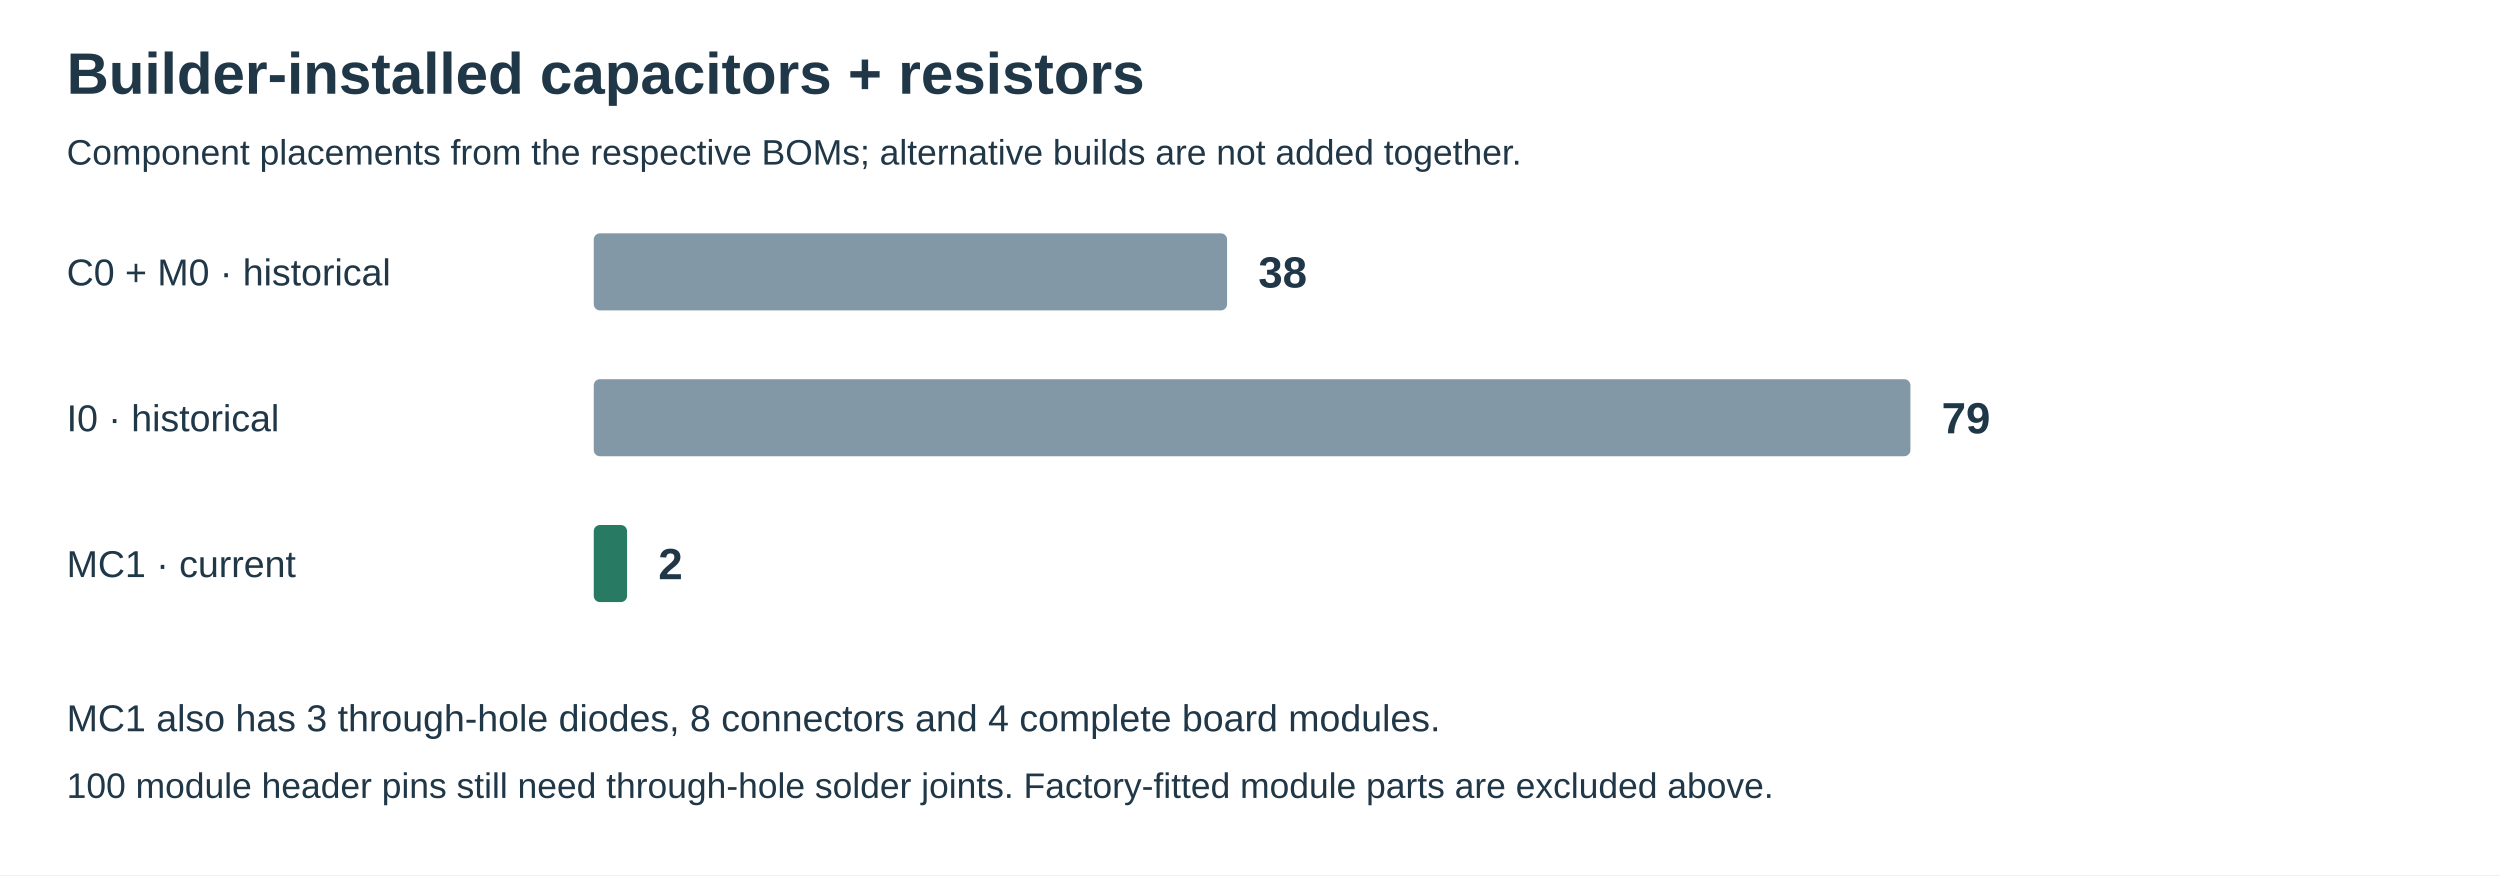
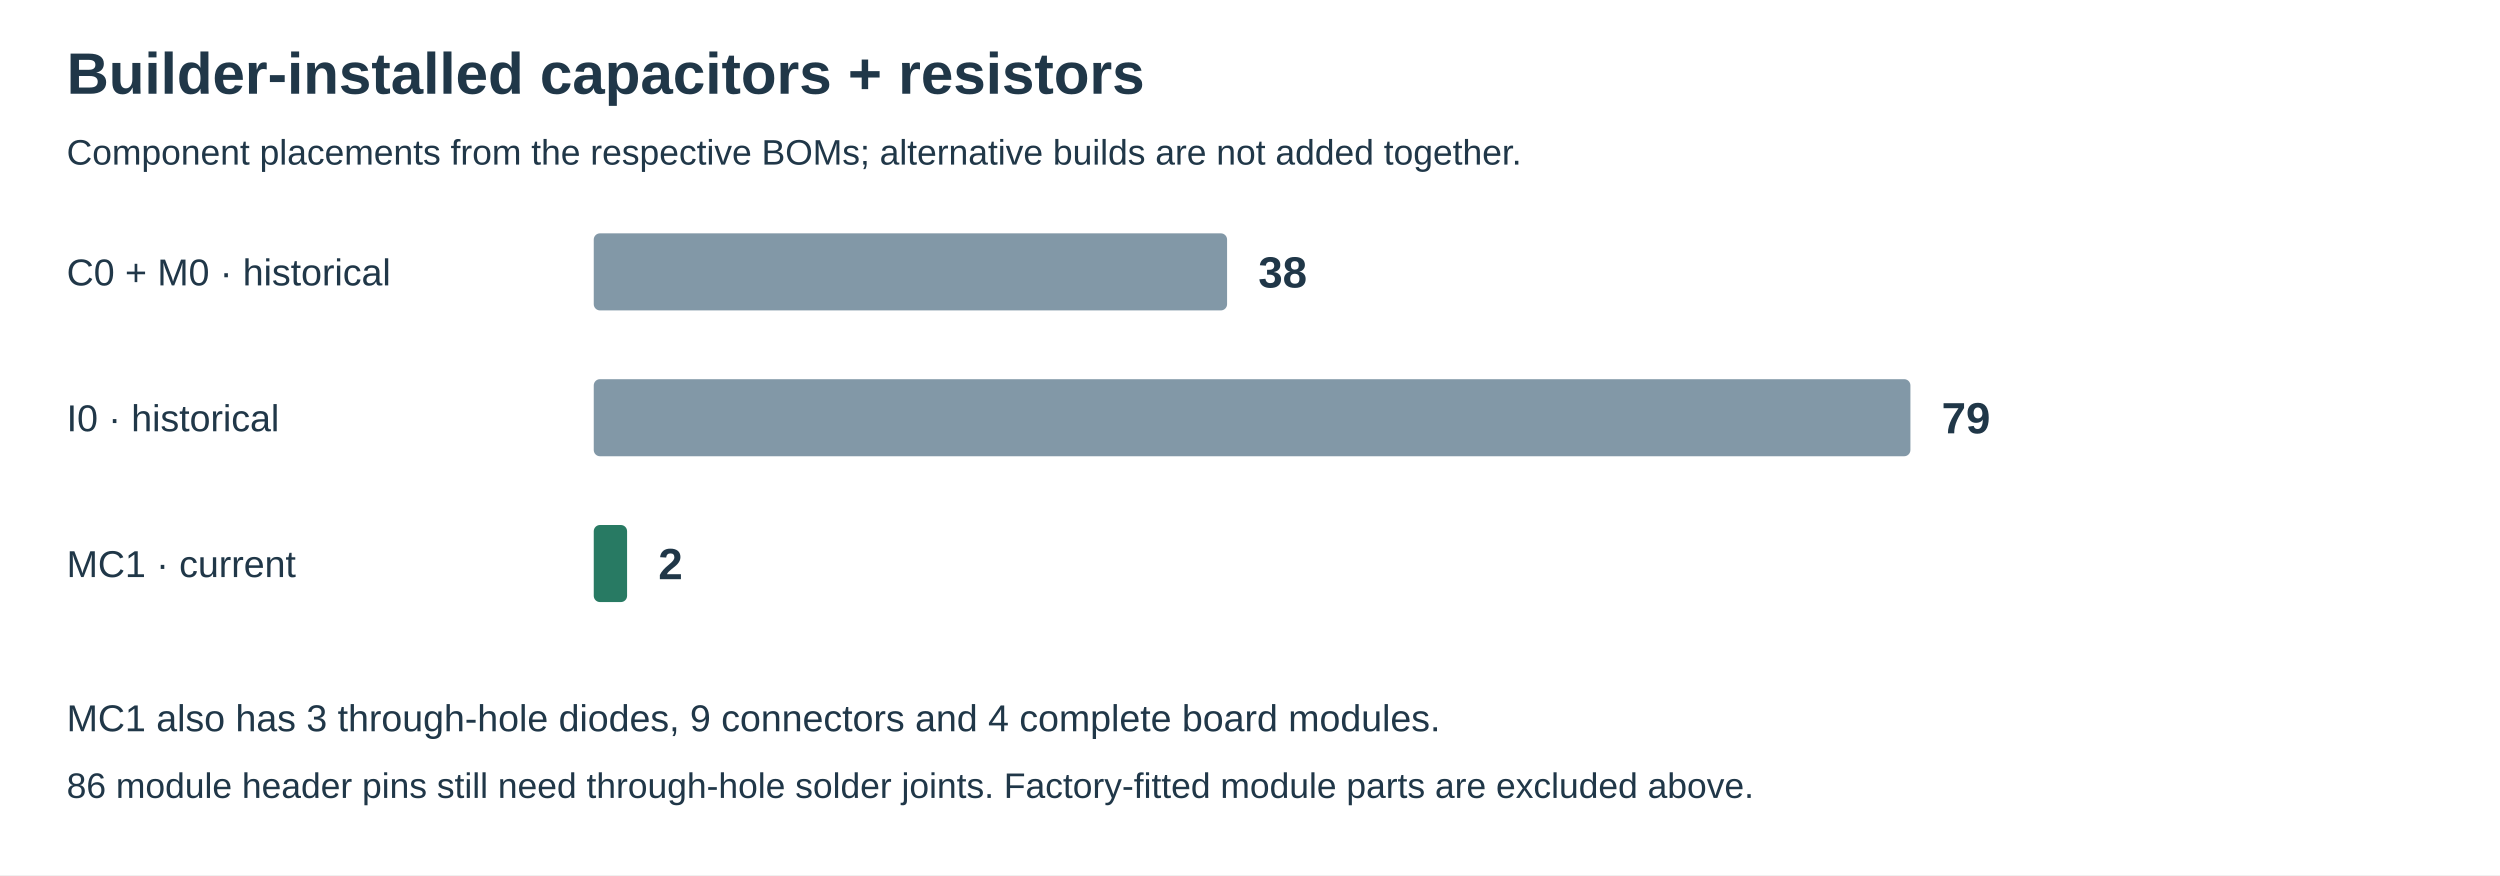
- <svg xmlns="http://www.w3.org/2000/svg" viewBox="0 0 1200 420" role="img" aria-label="Builder-installed capacitor and resistor counts">
+ <svg xmlns="http://www.w3.org/2000/svg" width="1200" height="420" viewBox="0 0 1200 420" role="img" aria-label="Builder-installed capacitor and resistor counts">
  <rect width="1200" height="420" fill="white" />
  <g font-family="Arial,sans-serif">
    <text x="32" y="45" font-size="28" fill="#203748" font-weight="700">Builder-installed capacitors + resistors</text>
    <text x="32" y="79" font-size="17" fill="#203748" font-weight="400">Component placements from the respective BOMs; alternative builds are not added together.</text>
    <text x="32" y="137" font-size="18" fill="#203748" font-weight="400">C0 + M0 · historical</text>
    <rect x="285" y="112" width="304" height="37" rx="3" fill="#8298a7" />
    <text x="604" y="138" font-size="21" fill="#203748" font-weight="700">38</text>
    <text x="32" y="207" font-size="18" fill="#203748" font-weight="400">I0 · historical</text>
    <rect x="285" y="182" width="632" height="37" rx="3" fill="#8298a7" />
    <text x="932" y="208" font-size="21" fill="#203748" font-weight="700">79</text>
    <text x="32" y="277" font-size="18" fill="#203748" font-weight="400">MC1 · current</text>
    <rect x="285" y="252" width="16" height="37" rx="3" fill="#287a63" />
    <text x="316" y="278" font-size="21" fill="#203748" font-weight="700">2</text>
-     <text x="32" y="351" font-size="18" fill="#203748" font-weight="400">MC1 also has 3 through-hole diodes, 8 connectors and 4 complete board modules.</text>
-     <text x="32" y="383" font-size="17" fill="#203748" font-weight="400">100 module header pins still need through-hole solder joints. Factory-fitted module parts are excluded above.</text>
+     <text x="32" y="351" font-size="18" fill="#203748" font-weight="400">MC1 also has 3 through-hole diodes, 9 connectors and 4 complete board modules.</text>
+     <text x="32" y="383" font-size="17" fill="#203748" font-weight="400">86 module header pins still need through-hole solder joints. Factory-fitted module parts are excluded above.</text>
  </g>
</svg>
